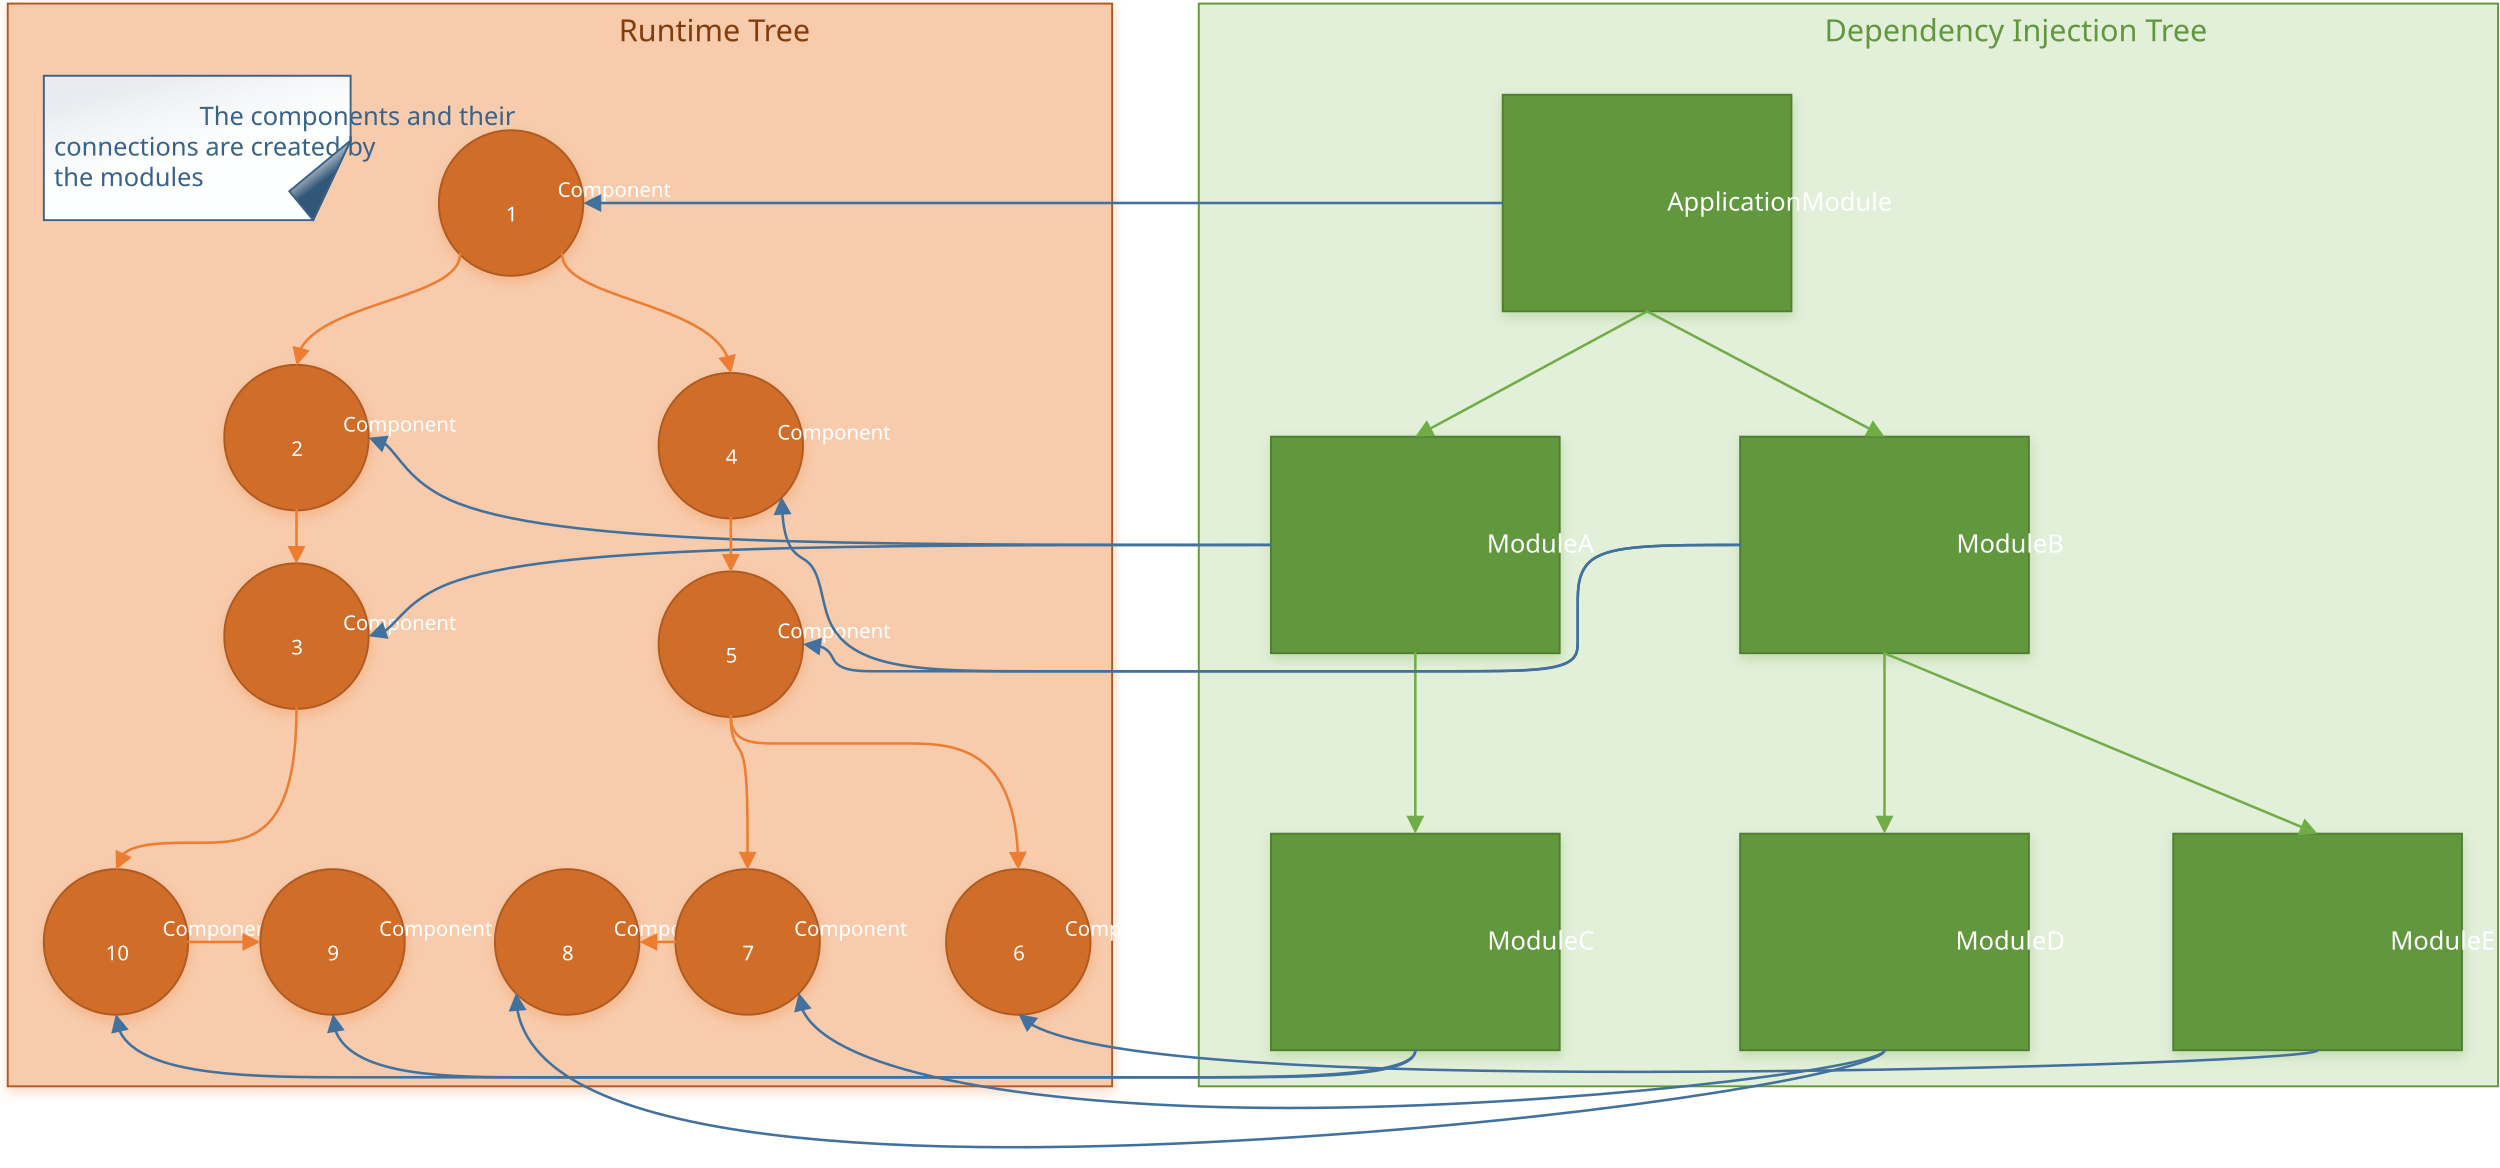
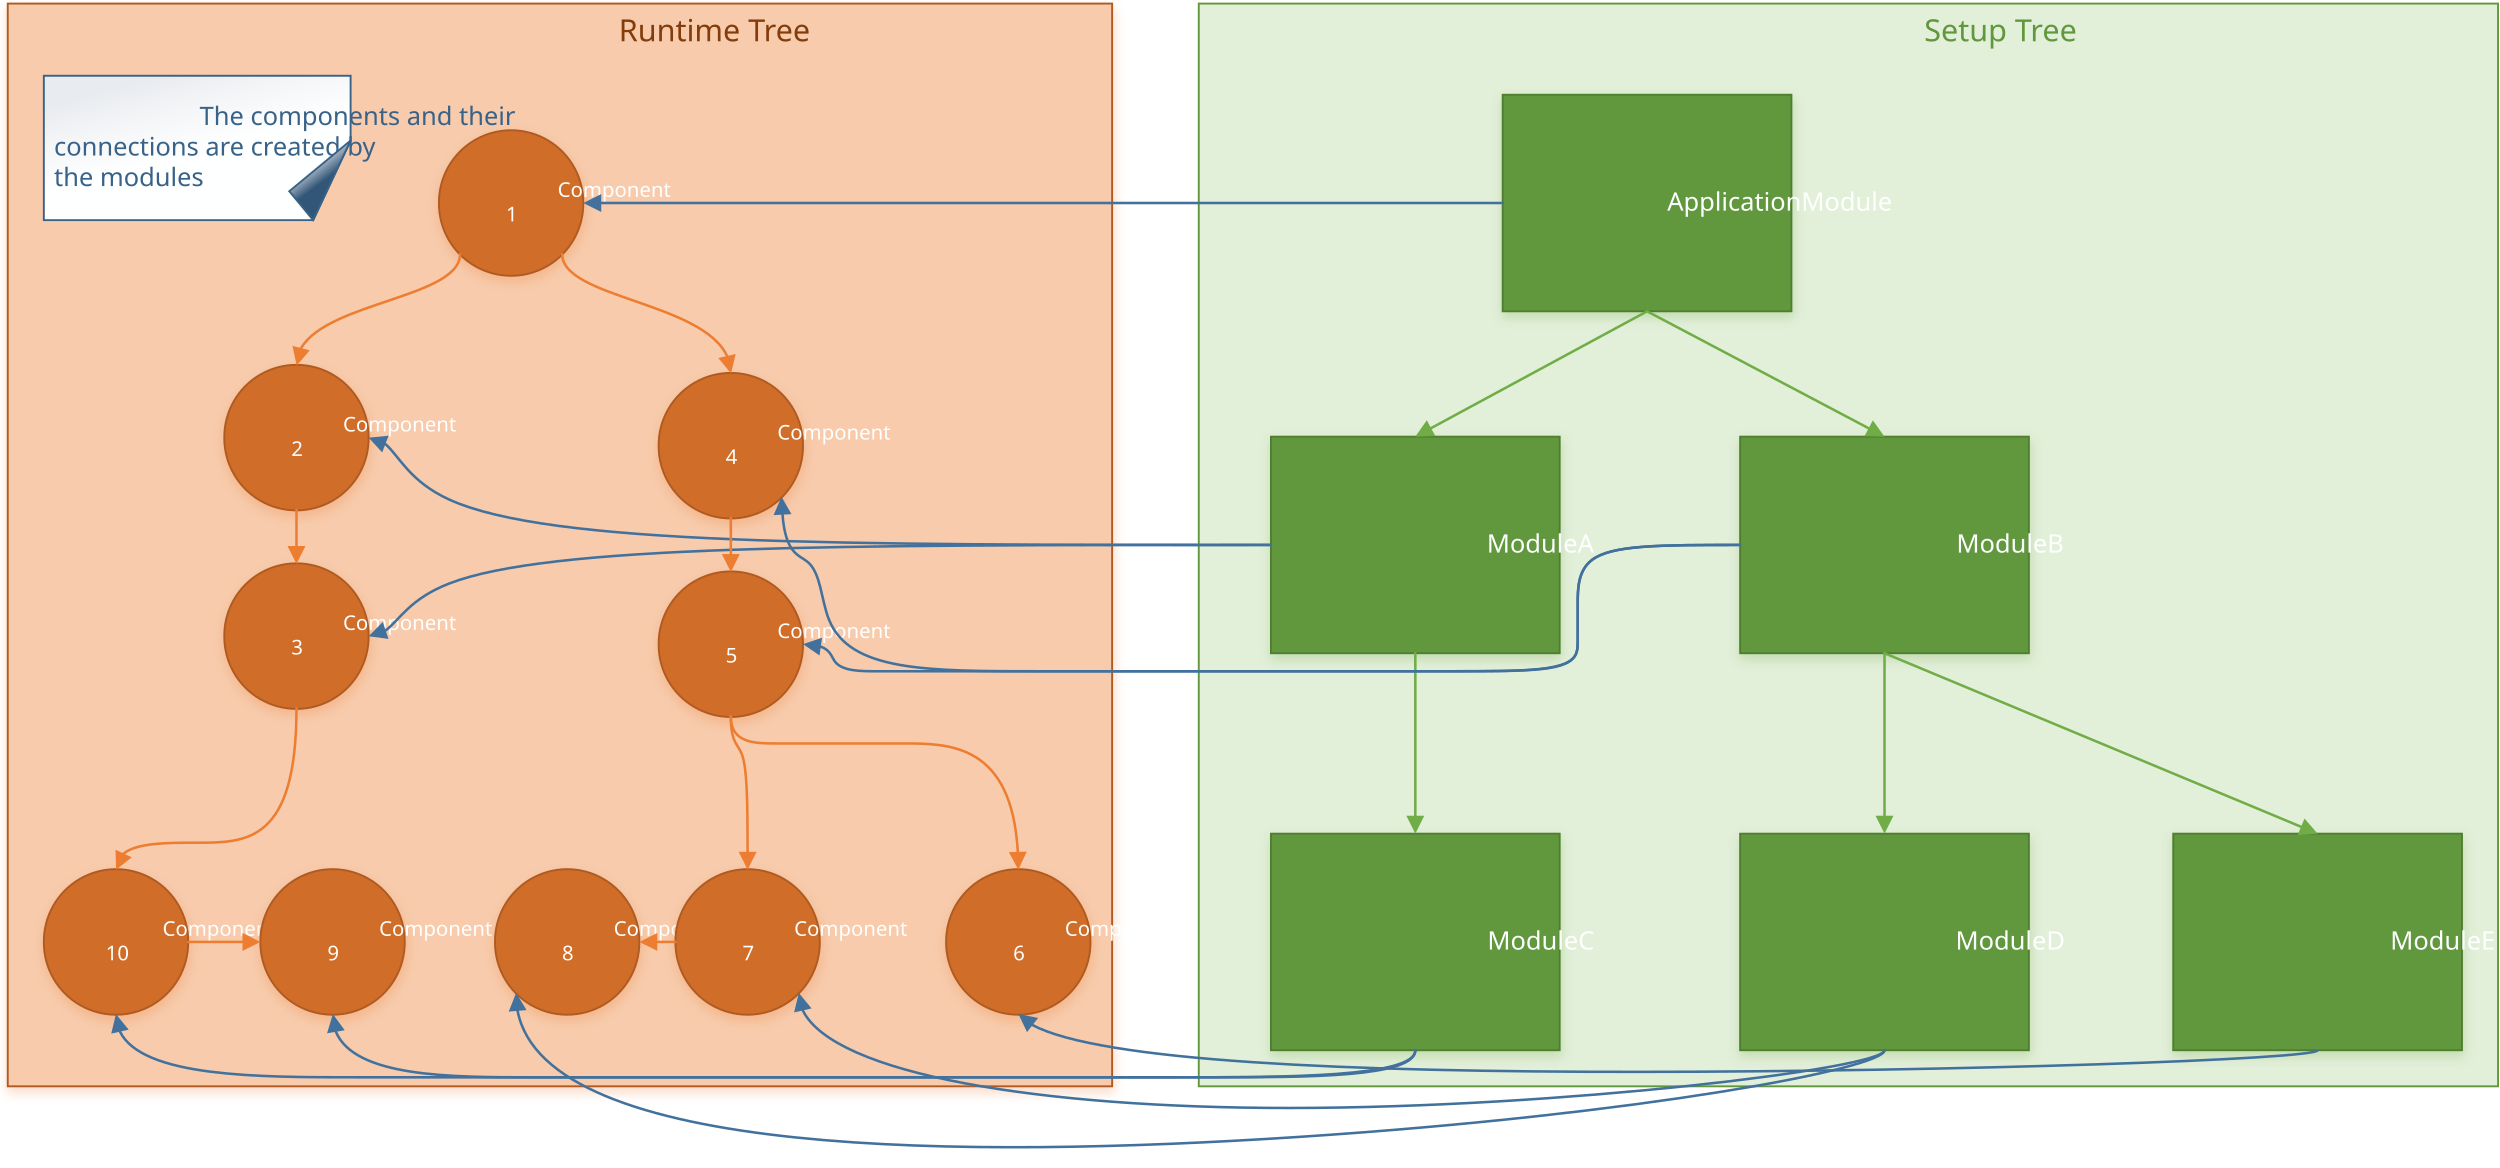
<svg xmlns="http://www.w3.org/2000/svg" xmlns:ns1="http://schemas.microsoft.com/visio/2003/SVGExtensions/" xmlns:xlink="http://www.w3.org/1999/xlink" width="13.635in" height="6.366in" viewBox="0 0 981.732 458.368" xml:space="preserve" color-interpolation-filters="sRGB" class="st24">
  <ns1:documentProperties ns1:langID="1033" ns1:metric="true" ns1:viewMarkup="false" />
  <style type="text/css">
	
		.st1 {visibility:visible}
		.st2 {fill:#ed7d31;fill-opacity:0.25;filter:url(#filter_2);stroke:#ed7d31;stroke-opacity:0.25}
		.st3 {fill:#f7cbac;stroke:#ae5a21;stroke-width:0.75}
		.st4 {fill:#833c0b;font-family:Calibri;font-size:1em}
		.st5 {fill:#e2efd9;stroke:#61973d;stroke-width:0.75}
		.st6 {fill:#61973d;font-family:Calibri;font-size:1em}
		.st7 {fill:#70ad47;fill-opacity:0.25;filter:url(#filter_2);stroke:#70ad47;stroke-opacity:0.25}
		.st8 {fill:#61973d;stroke:#507e31;stroke-width:0.75}
		.st9 {fill:#feffff;font-family:Calibri;font-size:0.833em}
		.st10 {marker-end:url(#mrkr4-51);stroke:#70ad47;stroke-linecap:round;stroke-linejoin:round;stroke-width:1}
		.st11 {fill:#70ad47;fill-opacity:1;stroke:#70ad47;stroke-opacity:1;stroke-width:0.284}
		.st12 {fill:#d06d29;stroke:#ae5a21;stroke-width:0.75}
		.st13 {fill:#feffff;font-family:Calibri;font-size:0.667em}
		.st14 {font-size:1em}
		.st15 {marker-end:url(#mrkr4-147);stroke:#41719c;stroke-linecap:round;stroke-linejoin:round;stroke-width:1}
		.st16 {fill:#41719c;fill-opacity:1;stroke:#41719c;stroke-opacity:1;stroke-width:0.284}
		.st17 {marker-end:url(#mrkr4-193);stroke:#41719c;stroke-linecap:round;stroke-linejoin:round;stroke-width:1}
		.st18 {marker-end:url(#mrkr4-199);stroke:#ed7d31;stroke-linecap:round;stroke-linejoin:round;stroke-width:1}
		.st19 {fill:#ed7d31;fill-opacity:1;stroke:#ed7d31;stroke-opacity:1;stroke-width:0.284}
		.st20 {marker-end:url(#mrkr4-205);stroke:#ed7d31;stroke-linecap:round;stroke-linejoin:round;stroke-width:1}
		.st21 {fill:url(#grad0-245);stroke:#386288;stroke-width:0.75}
		.st22 {fill:#386288;font-family:Calibri;font-size:0.833em}
		.st23 {fill:url(#grad0-252);stroke:#386288;stroke-width:0.75}
		.st24 {fill:none;fill-rule:evenodd;font-size:12px;overflow:visible;stroke-linecap:square;stroke-miterlimit:3}
	
	</style>
  <defs id="Patterns_And_Gradients">
    <linearGradient id="grad0-245" x1="0" y1="0" x2="1" y2="0" gradientTransform="rotate(60 0.5 0.5)">
      <stop offset="0" stop-color="#e8ebef" stop-opacity="1" />
      <stop offset="0.24" stop-color="#f4f5f7" stop-opacity="1" />
      <stop offset="0.54" stop-color="#feffff" stop-opacity="1" />
    </linearGradient>
    <linearGradient id="grad0-252" x1="0" y1="0" x2="1" y2="0" gradientTransform="rotate(60 0.5 0.5)">
      <stop offset="0" stop-color="#c9d0da" stop-opacity="1" />
      <stop offset="0.24" stop-color="#d6d9e0" stop-opacity="1" />
      <stop offset="0.54" stop-color="#315677" stop-opacity="1" />
    </linearGradient>
  </defs>
  <defs id="Markers">
    <g id="lend4">
      <path d="M 2 1 L 0 0 L 2 -1 L 2 1 " style="stroke:none" />
    </g>
    <marker id="mrkr4-51" class="st11" ns1:arrowType="4" ns1:arrowSize="2" ns1:setback="7.04" refX="-7.04" orient="auto" markerUnits="strokeWidth" overflow="visible">
      <use xlink:href="#lend4" transform="scale(-3.52,-3.52) " />
    </marker>
    <marker id="mrkr4-147" class="st16" ns1:arrowType="4" ns1:arrowSize="2" ns1:setback="6.68" refX="-6.68" orient="auto" markerUnits="strokeWidth" overflow="visible">
      <use xlink:href="#lend4" transform="scale(-3.52,-3.52) " />
    </marker>
    <marker id="mrkr4-193" class="st16" ns1:arrowType="4" ns1:arrowSize="2" ns1:setback="7.04" refX="-7.04" orient="auto" markerUnits="strokeWidth" overflow="visible">
      <use xlink:href="#lend4" transform="scale(-3.52,-3.52) " />
    </marker>
    <marker id="mrkr4-199" class="st19" ns1:arrowType="4" ns1:arrowSize="2" ns1:setback="7.04" refX="-7.04" orient="auto" markerUnits="strokeWidth" overflow="visible">
      <use xlink:href="#lend4" transform="scale(-3.52,-3.52) " />
    </marker>
    <marker id="mrkr4-205" class="st19" ns1:arrowType="4" ns1:arrowSize="2" ns1:setback="6.68" refX="-6.68" orient="auto" markerUnits="strokeWidth" overflow="visible">
      <use xlink:href="#lend4" transform="scale(-3.52,-3.52) " />
    </marker>
  </defs>
  <defs id="Filters">
    <filter id="filter_2">
      <feGaussianBlur stdDeviation="2" />
    </filter>
  </defs>
  <g ns1:mID="0" ns1:index="1" ns1:groupContext="foregroundPage">
    <ns1:pageProperties ns1:drawingScale="0.0393701" ns1:pageScale="0.0393701" ns1:drawingUnits="24" ns1:shadowOffsetX="8.50394" ns1:shadowOffsetY="-8.50394" />
    <ns1:layer ns1:name="Connector" ns1:index="0" />
    <g id="shape46-1" ns1:mID="46" ns1:groupContext="shape" transform="translate(3.02941,-31.7694)">
      <ns1:textBlock ns1:margins="rect(4,4,4,4)" ns1:tabSpace="42.5197" ns1:verticalAlign="0" />
      <ns1:textRect cx="216.85" cy="245.77" width="433.71" height="425.197" />
      <g id="shadow46-2" ns1:groupContext="shadow" ns1:shadowOffsetX="0.345598" ns1:shadowOffsetY="-1.97279" ns1:shadowType="1" transform="matrix(1,0,0,1,0.345598,1.97279)" class="st1">
        <rect x="0" y="33.172" width="433.701" height="425.197" class="st2" />
      </g>
      <rect x="0" y="33.172" width="433.701" height="425.197" class="st3" />
      <text x="183.78" y="47.97" class="st4" ns1:langID="1031">
        <ns1:paragraph ns1:horizAlign="1" />
        <ns1:tabList />Runtime Tree</text>
    </g>
    <g id="shape48-7" ns1:mID="48" ns1:groupContext="shape" transform="translate(470.746,-31.7694)">
      <ns1:textBlock ns1:margins="rect(4,4,4,4)" ns1:tabSpace="42.5197" ns1:verticalAlign="0" />
      <ns1:textRect cx="255.118" cy="245.77" width="510.24" height="425.197" />
      <rect x="0" y="33.172" width="510.236" height="425.197" class="st5" />
-       <text x="189.58" y="47.97" class="st6" ns1:langID="1031">
-         <ns1:paragraph ns1:horizAlign="1" />
-         <ns1:tabList />Dependency Injection Tree</text>
+       <text x="228.72" y="47.97" class="st6" ns1:langID="1031">
+         <ns1:paragraph ns1:horizAlign="1" />
+         <ns1:tabList />Setup Tree</text>
    </g>
    <g id="shape1-10" ns1:mID="1" ns1:groupContext="shape" transform="translate(590.099,-336.121)">
      <ns1:userDefs>
        <ns1:ud ns1:nameU="visVersion" ns1:val="VT0(15):26" />
      </ns1:userDefs>
      <ns1:textBlock ns1:margins="rect(4,4,4,4)" ns1:tabSpace="42.5197" />
      <ns1:textRect cx="56.693" cy="415.849" width="113.39" height="85.039" />
      <g id="shadow1-11" ns1:groupContext="shadow" ns1:shadowOffsetX="0.345598" ns1:shadowOffsetY="-1.97279" ns1:shadowType="1" transform="matrix(1,0,0,1,0.345598,1.97279)" class="st1">
        <rect x="0" y="373.329" width="113.386" height="85.039" class="st7" />
      </g>
      <rect x="0" y="373.329" width="113.386" height="85.039" class="st8" />
      <text x="17.85" y="418.85" class="st9" ns1:langID="1031">
        <ns1:paragraph ns1:horizAlign="1" />
        <ns1:tabList />ApplicationModule</text>
    </g>
    <g id="shape2-16" ns1:mID="2" ns1:groupContext="shape" transform="translate(499.092,-201.848)">
      <ns1:userDefs>
        <ns1:ud ns1:nameU="visVersion" ns1:val="VT0(15):26" />
      </ns1:userDefs>
      <ns1:textBlock ns1:margins="rect(4,4,4,4)" ns1:tabSpace="42.5197" />
      <ns1:textRect cx="56.693" cy="415.849" width="113.39" height="85.039" />
      <g id="shadow2-17" ns1:groupContext="shadow" ns1:shadowOffsetX="0.345598" ns1:shadowOffsetY="-1.97279" ns1:shadowType="1" transform="matrix(1,0,0,1,0.345598,1.97279)" class="st1">
        <rect x="0" y="373.329" width="113.386" height="85.039" class="st7" />
      </g>
      <rect x="0" y="373.329" width="113.386" height="85.039" class="st8" />
      <text x="38" y="418.85" class="st9" ns1:langID="1031">
        <ns1:paragraph ns1:horizAlign="1" />
        <ns1:tabList />ModuleA</text>
    </g>
    <g id="shape3-22" ns1:mID="3" ns1:groupContext="shape" transform="translate(683.344,-201.848)">
      <ns1:userDefs>
        <ns1:ud ns1:nameU="visVersion" ns1:val="VT0(15):26" />
      </ns1:userDefs>
      <ns1:textBlock ns1:margins="rect(4,4,4,4)" ns1:tabSpace="42.5197" />
      <ns1:textRect cx="56.693" cy="415.849" width="113.39" height="85.039" />
      <g id="shadow3-23" ns1:groupContext="shadow" ns1:shadowOffsetX="0.345598" ns1:shadowOffsetY="-1.97279" ns1:shadowType="1" transform="matrix(1,0,0,1,0.345598,1.97279)" class="st1">
        <rect x="0" y="373.329" width="113.386" height="85.039" class="st7" />
      </g>
      <rect x="0" y="373.329" width="113.386" height="85.039" class="st8" />
      <text x="38.17" y="418.85" class="st9" ns1:langID="1031">
        <ns1:paragraph ns1:horizAlign="1" />
        <ns1:tabList />ModuleB</text>
    </g>
    <g id="shape4-28" ns1:mID="4" ns1:groupContext="shape" transform="translate(499.092,-45.9426)">
      <ns1:userDefs>
        <ns1:ud ns1:nameU="visVersion" ns1:val="VT0(15):26" />
      </ns1:userDefs>
      <ns1:textBlock ns1:margins="rect(4,4,4,4)" ns1:tabSpace="42.5197" />
      <ns1:textRect cx="56.693" cy="415.849" width="113.39" height="85.039" />
      <g id="shadow4-29" ns1:groupContext="shadow" ns1:shadowOffsetX="0.345598" ns1:shadowOffsetY="-1.97279" ns1:shadowType="1" transform="matrix(1,0,0,1,0.345598,1.97279)" class="st1">
        <rect x="0" y="373.329" width="113.386" height="85.039" class="st7" />
      </g>
      <rect x="0" y="373.329" width="113.386" height="85.039" class="st8" />
      <text x="38.23" y="418.85" class="st9" ns1:langID="1031">
        <ns1:paragraph ns1:horizAlign="1" />
        <ns1:tabList />ModuleC</text>
    </g>
    <g id="shape5-34" ns1:mID="5" ns1:groupContext="shape" transform="translate(683.344,-45.9426)">
      <ns1:userDefs>
        <ns1:ud ns1:nameU="visVersion" ns1:val="VT0(15):26" />
      </ns1:userDefs>
      <ns1:textBlock ns1:margins="rect(4,4,4,4)" ns1:tabSpace="42.5197" />
      <ns1:textRect cx="56.693" cy="415.849" width="113.39" height="85.039" />
      <g id="shadow5-35" ns1:groupContext="shadow" ns1:shadowOffsetX="0.345598" ns1:shadowOffsetY="-1.97279" ns1:shadowType="1" transform="matrix(1,0,0,1,0.345598,1.97279)" class="st1">
        <rect x="0" y="373.329" width="113.386" height="85.039" class="st7" />
      </g>
      <rect x="0" y="373.329" width="113.386" height="85.039" class="st8" />
      <text x="37.82" y="418.85" class="st9" ns1:langID="1031">
        <ns1:paragraph ns1:horizAlign="1" />
        <ns1:tabList />ModuleD</text>
    </g>
    <g id="shape6-40" ns1:mID="6" ns1:groupContext="shape" transform="translate(853.423,-45.9426)">
      <ns1:userDefs>
        <ns1:ud ns1:nameU="visVersion" ns1:val="VT0(15):26" />
      </ns1:userDefs>
      <ns1:textBlock ns1:margins="rect(4,4,4,4)" ns1:tabSpace="42.5197" />
      <ns1:textRect cx="56.693" cy="415.849" width="113.39" height="85.039" />
      <g id="shadow6-41" ns1:groupContext="shadow" ns1:shadowOffsetX="0.345598" ns1:shadowOffsetY="-1.97279" ns1:shadowType="1" transform="matrix(1,0,0,1,0.345598,1.97279)" class="st1">
        <rect x="0" y="373.329" width="113.386" height="85.039" class="st7" />
      </g>
      <rect x="0" y="373.329" width="113.386" height="85.039" class="st8" />
      <text x="38.45" y="418.85" class="st9" ns1:langID="1031">
        <ns1:paragraph ns1:horizAlign="1" />
        <ns1:tabList />ModuleE</text>
    </g>
    <g id="shape11-46" ns1:mID="11" ns1:groupContext="shape" ns1:layerMember="0" transform="translate(646.792,-336.121)">
      <path d="M0 458.37 L-84.82 504.25" class="st10" />
    </g>
    <g id="shape12-52" ns1:mID="12" ns1:groupContext="shape" ns1:layerMember="0" transform="translate(646.792,-336.121)">
      <path d="M0 458.37 L87.02 504.31" class="st10" />
    </g>
    <g id="shape13-57" ns1:mID="13" ns1:groupContext="shape" ns1:layerMember="0" transform="translate(548.699,-201.848)">
      <path d="M7.09 458.37 L7.09 522.19" class="st10" />
    </g>
    <g id="shape14-62" ns1:mID="14" ns1:groupContext="shape" ns1:layerMember="0" transform="translate(732.951,-201.848)">
      <path d="M7.09 458.37 L7.09 522.19" class="st10" />
    </g>
    <g id="shape15-67" ns1:mID="15" ns1:groupContext="shape" ns1:layerMember="0" transform="translate(740.037,-201.848)">
      <path d="M0 458.37 L163.58 526.53" class="st10" />
    </g>
    <g id="shape16-72" ns1:mID="16" ns1:groupContext="shape" transform="translate(88.0688,-258.168)">
      <ns1:userDefs>
        <ns1:ud ns1:nameU="visVersion" ns1:val="VT0(15):26" />
      </ns1:userDefs>
      <ns1:textBlock ns1:margins="rect(4,4,4,4)" ns1:tabSpace="42.5197" />
      <ns1:textRect cx="28.346" cy="430.022" width="49.61" height="42.52" />
      <g id="shadow16-73" ns1:groupContext="shadow" ns1:shadowOffsetX="0.345598" ns1:shadowOffsetY="-1.97279" ns1:shadowType="1" transform="matrix(1,0,0,1,0.345598,1.97279)" class="st1">
        <path d="M0 430.02 A28.346 28.346 0 1 1 56.69 430.02 A28.346 28.346 0 1 1 0 430.02 Z" class="st2" />
      </g>
      <path d="M0 430.02 A28.346 28.346 0 1 1 56.69 430.02 A28.346 28.346 0 1 1 0 430.02 Z" class="st12" />
      <text x="9.17" y="427.62" class="st13" ns1:langID="1031">
        <ns1:paragraph ns1:horizAlign="1" />
        <ns1:tabList />Component <tspan x="26.32" dy="1.2em" class="st14">2</tspan>
      </text>
    </g>
    <g id="shape17-79" ns1:mID="17" ns1:groupContext="shape" transform="translate(88.0688,-180.215)">
      <ns1:userDefs>
        <ns1:ud ns1:nameU="visVersion" ns1:val="VT0(15):26" />
      </ns1:userDefs>
      <ns1:textBlock ns1:margins="rect(4,4,4,4)" ns1:tabSpace="42.5197" />
      <ns1:textRect cx="28.346" cy="430.022" width="49.61" height="42.52" />
      <g id="shadow17-80" ns1:groupContext="shadow" ns1:shadowOffsetX="0.345598" ns1:shadowOffsetY="-1.97279" ns1:shadowType="1" transform="matrix(1,0,0,1,0.345598,1.97279)" class="st1">
        <path d="M0 430.02 A28.346 28.346 0 1 1 56.69 430.02 A28.346 28.346 0 1 1 0 430.02 Z" class="st2" />
      </g>
      <path d="M0 430.02 A28.346 28.346 0 1 1 56.69 430.02 A28.346 28.346 0 1 1 0 430.02 Z" class="st12" />
      <text x="9.17" y="427.62" class="st13" ns1:langID="1031">
        <ns1:paragraph ns1:horizAlign="1" />
        <ns1:tabList />Component <tspan x="26.32" dy="1.2em" class="st14">3</tspan>
      </text>
    </g>
    <g id="shape18-86" ns1:mID="18" ns1:groupContext="shape" transform="translate(17.2026,-60.1159)">
      <ns1:userDefs>
        <ns1:ud ns1:nameU="visVersion" ns1:val="VT0(15):26" />
      </ns1:userDefs>
      <ns1:textBlock ns1:margins="rect(4,4,4,4)" ns1:tabSpace="42.5197" />
      <ns1:textRect cx="28.346" cy="430.022" width="49.61" height="42.52" />
      <g id="shadow18-87" ns1:groupContext="shadow" ns1:shadowOffsetX="0.345598" ns1:shadowOffsetY="-1.97279" ns1:shadowType="1" transform="matrix(1,0,0,1,0.345598,1.97279)" class="st1">
        <path d="M0 430.02 A28.346 28.346 0 1 1 56.69 430.02 A28.346 28.346 0 1 1 0 430.02 Z" class="st2" />
      </g>
      <path d="M0 430.02 A28.346 28.346 0 1 1 56.69 430.02 A28.346 28.346 0 1 1 0 430.02 Z" class="st12" />
      <text x="9.17" y="427.62" class="st13" ns1:langID="1031">
        <ns1:paragraph ns1:horizAlign="1" />
        <ns1:tabList />Component <tspan x="24.29" dy="1.2em" class="st14">10</tspan>
      </text>
    </g>
    <g id="shape19-93" ns1:mID="19" ns1:groupContext="shape" transform="translate(102.242,-60.1159)">
      <ns1:userDefs>
        <ns1:ud ns1:nameU="visVersion" ns1:val="VT0(15):26" />
      </ns1:userDefs>
      <ns1:textBlock ns1:margins="rect(4,4,4,4)" ns1:tabSpace="42.5197" />
      <ns1:textRect cx="28.346" cy="430.022" width="49.61" height="42.52" />
      <g id="shadow19-94" ns1:groupContext="shadow" ns1:shadowOffsetX="0.345598" ns1:shadowOffsetY="-1.97279" ns1:shadowType="1" transform="matrix(1,0,0,1,0.345598,1.97279)" class="st1">
        <path d="M0 430.02 A28.346 28.346 0 1 1 56.69 430.02 A28.346 28.346 0 1 1 0 430.02 Z" class="st2" />
      </g>
      <path d="M0 430.02 A28.346 28.346 0 1 1 56.69 430.02 A28.346 28.346 0 1 1 0 430.02 Z" class="st12" />
      <text x="9.17" y="427.62" class="st13" ns1:langID="1031">
        <ns1:paragraph ns1:horizAlign="1" />
        <ns1:tabList />Component <tspan x="26.32" dy="1.2em" class="st14">9</tspan>
      </text>
    </g>
    <g id="shape20-100" ns1:mID="20" ns1:groupContext="shape" transform="translate(194.368,-60.1159)">
      <ns1:userDefs>
        <ns1:ud ns1:nameU="visVersion" ns1:val="VT0(15):26" />
      </ns1:userDefs>
      <ns1:textBlock ns1:margins="rect(4,4,4,4)" ns1:tabSpace="42.5197" />
      <ns1:textRect cx="28.346" cy="430.022" width="49.61" height="42.52" />
      <g id="shadow20-101" ns1:groupContext="shadow" ns1:shadowOffsetX="0.345598" ns1:shadowOffsetY="-1.97279" ns1:shadowType="1" transform="matrix(1,0,0,1,0.345598,1.97279)" class="st1">
        <path d="M0 430.02 A28.346 28.346 0 1 1 56.69 430.02 A28.346 28.346 0 1 1 0 430.02 Z" class="st2" />
      </g>
      <path d="M0 430.02 A28.346 28.346 0 1 1 56.69 430.02 A28.346 28.346 0 1 1 0 430.02 Z" class="st12" />
      <text x="9.17" y="427.62" class="st13" ns1:langID="1031">
        <ns1:paragraph ns1:horizAlign="1" />
        <ns1:tabList />Component <tspan x="26.32" dy="1.2em" class="st14">8</tspan>
      </text>
    </g>
    <g id="shape21-107" ns1:mID="21" ns1:groupContext="shape" transform="translate(265.234,-60.1159)">
      <ns1:userDefs>
        <ns1:ud ns1:nameU="visVersion" ns1:val="VT0(15):26" />
      </ns1:userDefs>
      <ns1:textBlock ns1:margins="rect(4,4,4,4)" ns1:tabSpace="42.5197" />
      <ns1:textRect cx="28.346" cy="430.022" width="49.61" height="42.52" />
      <g id="shadow21-108" ns1:groupContext="shadow" ns1:shadowOffsetX="0.345598" ns1:shadowOffsetY="-1.97279" ns1:shadowType="1" transform="matrix(1,0,0,1,0.345598,1.97279)" class="st1">
        <path d="M0 430.02 A28.346 28.346 0 1 1 56.69 430.02 A28.346 28.346 0 1 1 0 430.02 Z" class="st2" />
      </g>
      <path d="M0 430.02 A28.346 28.346 0 1 1 56.69 430.02 A28.346 28.346 0 1 1 0 430.02 Z" class="st12" />
      <text x="9.17" y="427.62" class="st13" ns1:langID="1031">
        <ns1:paragraph ns1:horizAlign="1" />
        <ns1:tabList />Component <tspan x="26.32" dy="1.2em" class="st14">7</tspan>
      </text>
    </g>
    <g id="shape22-114" ns1:mID="22" ns1:groupContext="shape" transform="translate(371.533,-60.1159)">
      <ns1:userDefs>
        <ns1:ud ns1:nameU="visVersion" ns1:val="VT0(15):26" />
      </ns1:userDefs>
      <ns1:textBlock ns1:margins="rect(4,4,4,4)" ns1:tabSpace="42.5197" />
      <ns1:textRect cx="28.346" cy="430.022" width="49.61" height="42.52" />
      <g id="shadow22-115" ns1:groupContext="shadow" ns1:shadowOffsetX="0.345598" ns1:shadowOffsetY="-1.97279" ns1:shadowType="1" transform="matrix(1,0,0,1,0.345598,1.97279)" class="st1">
        <path d="M0 430.02 A28.346 28.346 0 1 1 56.69 430.02 A28.346 28.346 0 1 1 0 430.02 Z" class="st2" />
      </g>
      <path d="M0 430.02 A28.346 28.346 0 1 1 56.69 430.02 A28.346 28.346 0 1 1 0 430.02 Z" class="st12" />
      <text x="9.17" y="427.62" class="st13" ns1:langID="1031">
        <ns1:paragraph ns1:horizAlign="1" />
        <ns1:tabList />Component <tspan x="26.32" dy="1.2em" class="st14">6</tspan>
      </text>
    </g>
    <g id="shape23-121" ns1:mID="23" ns1:groupContext="shape" transform="translate(258.64,-254.998)">
      <ns1:userDefs>
        <ns1:ud ns1:nameU="visVersion" ns1:val="VT0(15):26" />
      </ns1:userDefs>
      <ns1:textBlock ns1:margins="rect(4,4,4,4)" ns1:tabSpace="42.5197" />
      <ns1:textRect cx="28.346" cy="430.022" width="49.61" height="42.52" />
      <g id="shadow23-122" ns1:groupContext="shadow" ns1:shadowOffsetX="0.345598" ns1:shadowOffsetY="-1.97279" ns1:shadowType="1" transform="matrix(1,0,0,1,0.345598,1.97279)" class="st1">
        <path d="M0 430.02 A28.346 28.346 0 1 1 56.69 430.02 A28.346 28.346 0 1 1 0 430.02 Z" class="st2" />
      </g>
      <path d="M0 430.02 A28.346 28.346 0 1 1 56.69 430.02 A28.346 28.346 0 1 1 0 430.02 Z" class="st12" />
      <text x="9.17" y="427.62" class="st13" ns1:langID="1031">
        <ns1:paragraph ns1:horizAlign="1" />
        <ns1:tabList />Component <tspan x="26.32" dy="1.2em" class="st14">4</tspan>
      </text>
    </g>
    <g id="shape24-128" ns1:mID="24" ns1:groupContext="shape" transform="translate(258.64,-177.045)">
      <ns1:userDefs>
        <ns1:ud ns1:nameU="visVersion" ns1:val="VT0(15):26" />
      </ns1:userDefs>
      <ns1:textBlock ns1:margins="rect(4,4,4,4)" ns1:tabSpace="42.5197" />
      <ns1:textRect cx="28.346" cy="430.022" width="49.61" height="42.52" />
      <g id="shadow24-129" ns1:groupContext="shadow" ns1:shadowOffsetX="0.345598" ns1:shadowOffsetY="-1.97279" ns1:shadowType="1" transform="matrix(1,0,0,1,0.345598,1.97279)" class="st1">
        <path d="M0 430.02 A28.346 28.346 0 1 1 56.69 430.02 A28.346 28.346 0 1 1 0 430.02 Z" class="st2" />
      </g>
      <path d="M0 430.02 A28.346 28.346 0 1 1 56.69 430.02 A28.346 28.346 0 1 1 0 430.02 Z" class="st12" />
      <text x="9.17" y="427.62" class="st13" ns1:langID="1031">
        <ns1:paragraph ns1:horizAlign="1" />
        <ns1:tabList />Component <tspan x="26.32" dy="1.2em" class="st14">5</tspan>
      </text>
    </g>
    <g id="shape25-135" ns1:mID="25" ns1:groupContext="shape" transform="translate(172.362,-350.294)">
      <ns1:userDefs>
        <ns1:ud ns1:nameU="visVersion" ns1:val="VT0(15):26" />
      </ns1:userDefs>
      <ns1:textBlock ns1:margins="rect(4,4,4,4)" ns1:tabSpace="42.5197" />
      <ns1:textRect cx="28.346" cy="430.022" width="49.61" height="42.52" />
      <g id="shadow25-136" ns1:groupContext="shadow" ns1:shadowOffsetX="0.345598" ns1:shadowOffsetY="-1.97279" ns1:shadowType="1" transform="matrix(1,0,0,1,0.345598,1.97279)" class="st1">
        <path d="M0 430.02 A28.346 28.346 0 1 1 56.69 430.02 A28.346 28.346 0 1 1 0 430.02 Z" class="st2" />
      </g>
      <path d="M0 430.02 A28.346 28.346 0 1 1 56.69 430.02 A28.346 28.346 0 1 1 0 430.02 Z" class="st12" />
      <text x="9.17" y="427.62" class="st13" ns1:langID="1031">
        <ns1:paragraph ns1:horizAlign="1" />
        <ns1:tabList />Component <tspan x="26.32" dy="1.2em" class="st14">1</tspan>
      </text>
    </g>
    <g id="shape26-142" ns1:mID="26" ns1:groupContext="shape" ns1:layerMember="0" transform="translate(499.092,-244.368)">
      <path d="M0 458.37 C-171.85 458.37 -283.38 458.37 -322.53 440.62 C-338.32 433.46 -342.33 423.41 -347.76 418.76 L-348.1        418.63" class="st15" />
    </g>
    <g id="shape27-148" ns1:mID="27" ns1:groupContext="shape" ns1:layerMember="0" transform="translate(499.092,-244.368)">
      <path d="M0 458.37 C-171.85 458.37 -283.58 458.37 -322.67 473.5 C-338.25 479.54 -342.29 487.97 -347.65 491.94 L-348 492.06" class="st15" />
    </g>
    <g id="shape28-153" ns1:mID="28" ns1:groupContext="shape" ns1:layerMember="0" transform="translate(555.785,-45.9426)">
      <path d="M0 458.37 C-0 469 -51.05 469 -94.44 469 C-159.47 469 -207.29 469 -255.1 469 C-302.9 469 -350.67 469 -415.59        469 C-454.61 469 -499.83 469 -508.69 451.06 L-508.77 450.71" class="st15" />
    </g>
    <g id="shape29-158" ns1:mID="29" ns1:groupContext="shape" ns1:layerMember="0" transform="translate(555.785,-45.9426)">
      <path d="M0 458.37 C-0 469 -42.55 469 -78.72 469 C-132.9 469 -172.75 469 -212.57 469 C-252.39 469 -292.19 469 -346.23        469 C-378.76 469 -416.45 469 -423.89 451.11 L-423.95 450.76" class="st15" />
    </g>
    <g id="shape30-163" ns1:mID="30" ns1:groupContext="shape" ns1:layerMember="0" transform="translate(740.037,-45.9426)">
      <path d="M0 458.37 C-0 465.46 -95.14 483.56 -230.12 492.42 C-359.57 500.91 -525.64 500.9 -536.78 442.91 L-536.81 442.55" class="st15" />
    </g>
    <g id="shape31-168" ns1:mID="31" ns1:groupContext="shape" ns1:layerMember="0" transform="translate(740.037,-45.9426)">
      <path d="M0 458.37 C-0 465.46 -127.11 481.03 -233.62 481.05 C-331.8 481.06 -412.46 467.86 -424.78 442.74 L-424.86 442.39" class="st15" />
    </g>
    <g id="shape32-173" ns1:mID="32" ns1:groupContext="shape" ns1:layerMember="0" transform="translate(910.116,-45.9426)">
      <path d="M0 458.37 C-0 461.91 -143.19 466.8 -265.72 466.87 C-381.02 466.94 -478.03 462.74 -504.65 448.48 L-504.93 448.26" class="st15" />
    </g>
    <g id="shape33-178" ns1:mID="33" ns1:groupContext="shape" ns1:layerMember="0" transform="translate(683.344,-244.368)">
      <path d="M0 458.37 C-31.89 458.37 -50.47 458.37 -58.23 464.29 C-63.78 468.53 -63.78 475.81 -63.78 481.58 C-63.78 487.42        -63.78 491.73 -63.78 494.79 C-63.78 497.53 -63.78 499.28 -64.3 500.73 C-66.9 507.97 -82.41 507.97 -116.21        507.97 C-155.59 507.97 -219.79 507.97 -259.9 507.97 C-300.02 507.97 -316.05 507.97 -338.92 507.97 C-345.52        507.97 -352.69 507.97 -355.53 504.09 C-356.83 502.3 -357.22 499.69 -361.04 498.3 L-361.39 498.25" class="st15" />
    </g>
    <g id="shape34-183" ns1:mID="34" ns1:groupContext="shape" ns1:layerMember="0" transform="translate(683.344,-244.368)">
      <path d="M0 458.37 C-31.89 458.37 -50.47 458.37 -58.23 464.29 C-63.78 468.53 -63.78 475.81 -63.78 481.57 C-63.78 487.41        -63.78 491.71 -63.78 494.76 C-63.78 497.51 -63.78 499.26 -64.27 500.71 C-66.72 507.97 -81.39 507.97 -112.44        507.97 C-153.77 507.97 -224.12 507.97 -274.88 507.97 C-319.98 507.97 -349.61 507.97 -357.8 487.74 C-360.92        480.02 -360.92 469.35 -366.27 464.97 C-369.56 462.27 -374.86 461.95 -376.06 446.47 L-376.08 446.11" class="st15" />
    </g>
    <g id="shape35-188" ns1:mID="35" ns1:groupContext="shape" ns1:layerMember="0" transform="translate(590.099,-371.554)">
      <path d="M0 451.28 C-87.97 451.28 -261.68 451.28 -354 451.28" class="st17" />
    </g>
    <g id="shape37-194" ns1:mID="37" ns1:groupContext="shape" ns1:layerMember="0" transform="translate(109.329,-258.168)">
      <path d="M7.09 458.37 C7.09 461.83 7.09 467.55 7.09 472.59" class="st18" />
    </g>
    <g id="shape38-200" ns1:mID="38" ns1:groupContext="shape" ns1:layerMember="0" transform="translate(180.662,-358.594)">
      <path d="M0 458.37 C-0 475.39 -51.93 477.11 -62.42 495.3 L-62.51 495.65" class="st20" />
    </g>
    <g id="shape39-206" ns1:mID="39" ns1:groupContext="shape" ns1:layerMember="0" transform="translate(220.755,-358.594)">
      <path d="M0 458.37 C0 475.6 54.9 477.15 64.73 498.39 L64.81 498.74" class="st20" />
    </g>
    <g id="shape40-211" ns1:mID="40" ns1:groupContext="shape" ns1:layerMember="0" transform="translate(279.9,-254.998)">
      <path d="M7.09 458.37 C7.09 461.83 7.09 467.55 7.09 472.59" class="st18" />
    </g>
    <g id="shape41-216" ns1:mID="41" ns1:groupContext="shape" ns1:layerMember="0" transform="translate(286.986,-177.045)">
      <path d="M0 458.37 C0 469 9.52 469 17.86 469 C34.26 469 46.13 469 67.8 469 C85.71 469 110.3 469 112.7 511.57 L112.71        511.93" class="st20" />
    </g>
    <g id="shape42-221" ns1:mID="42" ns1:groupContext="shape" ns1:layerMember="0" transform="translate(283.197,-177.045)">
      <path d="M3.79 458.37 C3.79 469 6.55 469 8.16 473.35 C10.16 478.79 10.36 491.04 10.38 511.56 L10.38 511.92" class="st20" />
    </g>
    <g id="shape43-226" ns1:mID="43" ns1:groupContext="shape" ns1:layerMember="0" transform="translate(265.234,-81.3757)">
      <path d="M0 451.28 C-1.78 451.28 -4.46 451.28 -7.13 451.28" class="st18" />
    </g>
    <g id="shape44-231" ns1:mID="44" ns1:groupContext="shape" ns1:layerMember="0" transform="translate(116.415,-180.215)">
      <path d="M0 458.37 C-0 511.15 -19.57 511.15 -39.13 511.15 C-50.83 511.15 -62.53 511.15 -67.87 515.41 L-68.02 515.73" class="st20" />
    </g>
    <g id="shape45-236" ns1:mID="45" ns1:groupContext="shape" ns1:layerMember="0" transform="translate(73.8956,-81.3757)">
      <path d="M0 451.28 C5.17 451.28 14.1 451.28 21.31 451.28" class="st18" />
    </g>
    <g id="group49-241" transform="translate(17.2026,-371.927)" ns1:mID="49" ns1:groupContext="group">
      <ns1:userDefs>
        <ns1:ud ns1:nameU="ControlDistFromCorner" ns1:prompt="" ns1:val="VT0(0.33406619583616):24" />
        <ns1:ud ns1:nameU="AngToControl" ns1:prompt="" ns1:val="VT0(0.78539816339745):32" />
        <ns1:ud ns1:nameU="XFoldLength" ns1:prompt="" ns1:val="VT0(0.23622047244094):24" />
        <ns1:ud ns1:nameU="YFoldLength" ns1:prompt="" ns1:val="VT0(0.23622047244094):24" />
        <ns1:ud ns1:nameU="visVersion" ns1:prompt="" ns1:val="VT0(15):26" />
        <ns1:ud ns1:nameU="ControlDistFromCorner" ns1:prompt="" ns1:val="VT0(0.3698483115759):1" />
        <ns1:ud ns1:nameU="AngToControl" ns1:prompt="" ns1:val="VT0(1.1309537439792):32" />
        <ns1:ud ns1:nameU="XFoldLength" ns1:prompt="" ns1:val="VT0(0.20437702640111):1" />
        <ns1:ud ns1:nameU="YFoldLength" ns1:prompt="" ns1:val="VT0(0.43430118110236):1" />
      </ns1:userDefs>
      <g id="shape49-242" ns1:mID="49" ns1:groupContext="groupContent">
        <ns1:textBlock ns1:margins="rect(4,4,4,4)" ns1:tabSpace="42.5197" />
        <ns1:textRect cx="60.236" cy="430.022" width="120.48" height="56.693" />
        <path d="M0 458.37 L105.76 458.37 L120.47 427.1 L120.47 401.68 L0 401.68 L0 458.37 Z" class="st21" />
        <text x="4" y="421.02" class="st22" ns1:langID="1031">
          <ns1:paragraph />
          <ns1:tabList />The components and their <tspan x="4" dy="1.2em" class="st14">connections are created by </tspan>
          <tspan x="4" dy="1.2em" class="st14">the modules</tspan>
        </text>
      </g>
      <g id="shape50-249" ns1:mID="50" ns1:groupContext="shape" transform="translate(96.378,5.68434E-014)">
        <ns1:userDefs>
          <ns1:ud ns1:nameU="ControlX" ns1:prompt="" ns1:val="VT0(0.94488188976378):24" />
          <ns1:ud ns1:nameU="ControlY" ns1:prompt="" ns1:val="VT0(0.23622047244094):24" />
          <ns1:ud ns1:nameU="XFoldLength" ns1:prompt="" ns1:val="VT0(0.23622047244094):24" />
          <ns1:ud ns1:nameU="YFoldLength" ns1:prompt="" ns1:val="VT0(0.23622047244094):24" />
          <ns1:ud ns1:nameU="FillForegnd" ns1:prompt="" ns1:val="VT5(1)" />
          <ns1:ud ns1:nameU="ControlX" ns1:prompt="" ns1:val="VT0(1.3385826771654):1" />
          <ns1:ud ns1:nameU="ControlY" ns1:prompt="" ns1:val="VT0(0.15748031496063):1" />
          <ns1:ud ns1:nameU="XFoldLength" ns1:prompt="" ns1:val="VT0(0.20437702640111):1" />
          <ns1:ud ns1:nameU="YFoldLength" ns1:prompt="" ns1:val="VT0(0.43430118110236):1" />
          <ns1:ud ns1:nameU="FillForegnd" ns1:prompt="" ns1:val="VT5(#41719c)" />
        </ns1:userDefs>
        <path d="M9.38 458.37 L24.09 427.1 L0 447.03 L9.38 458.37 Z" class="st23" />
      </g>
    </g>
  </g>
</svg>
